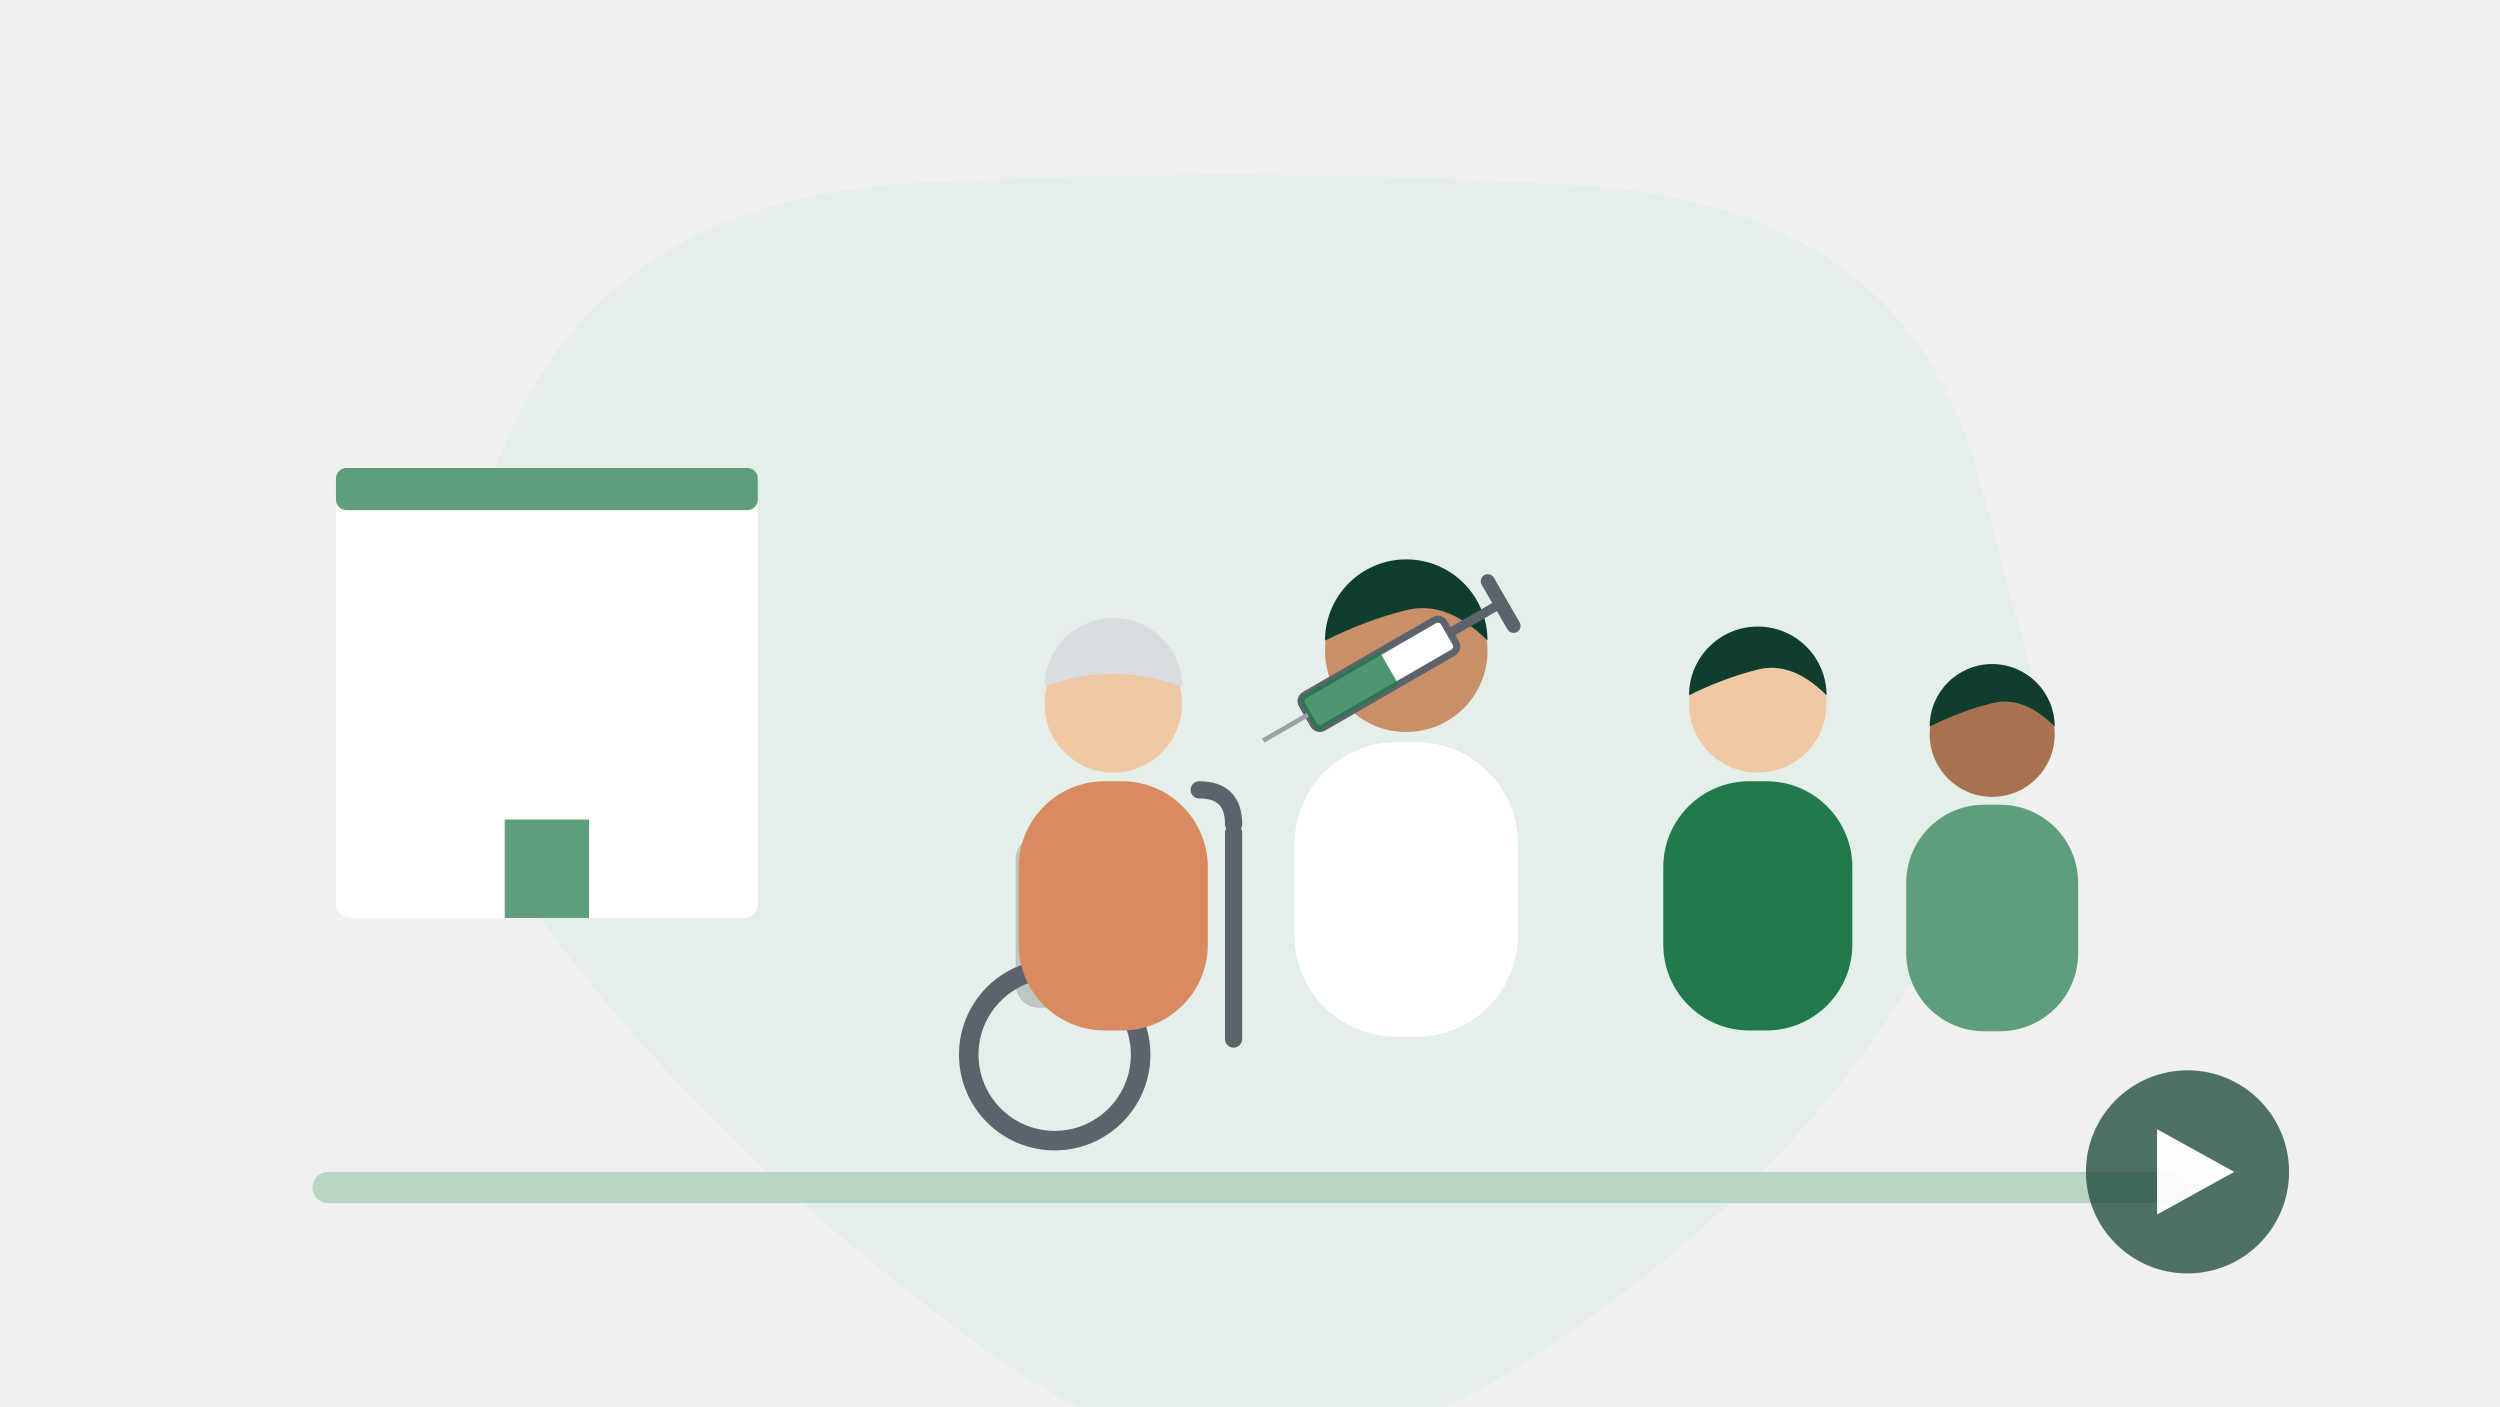
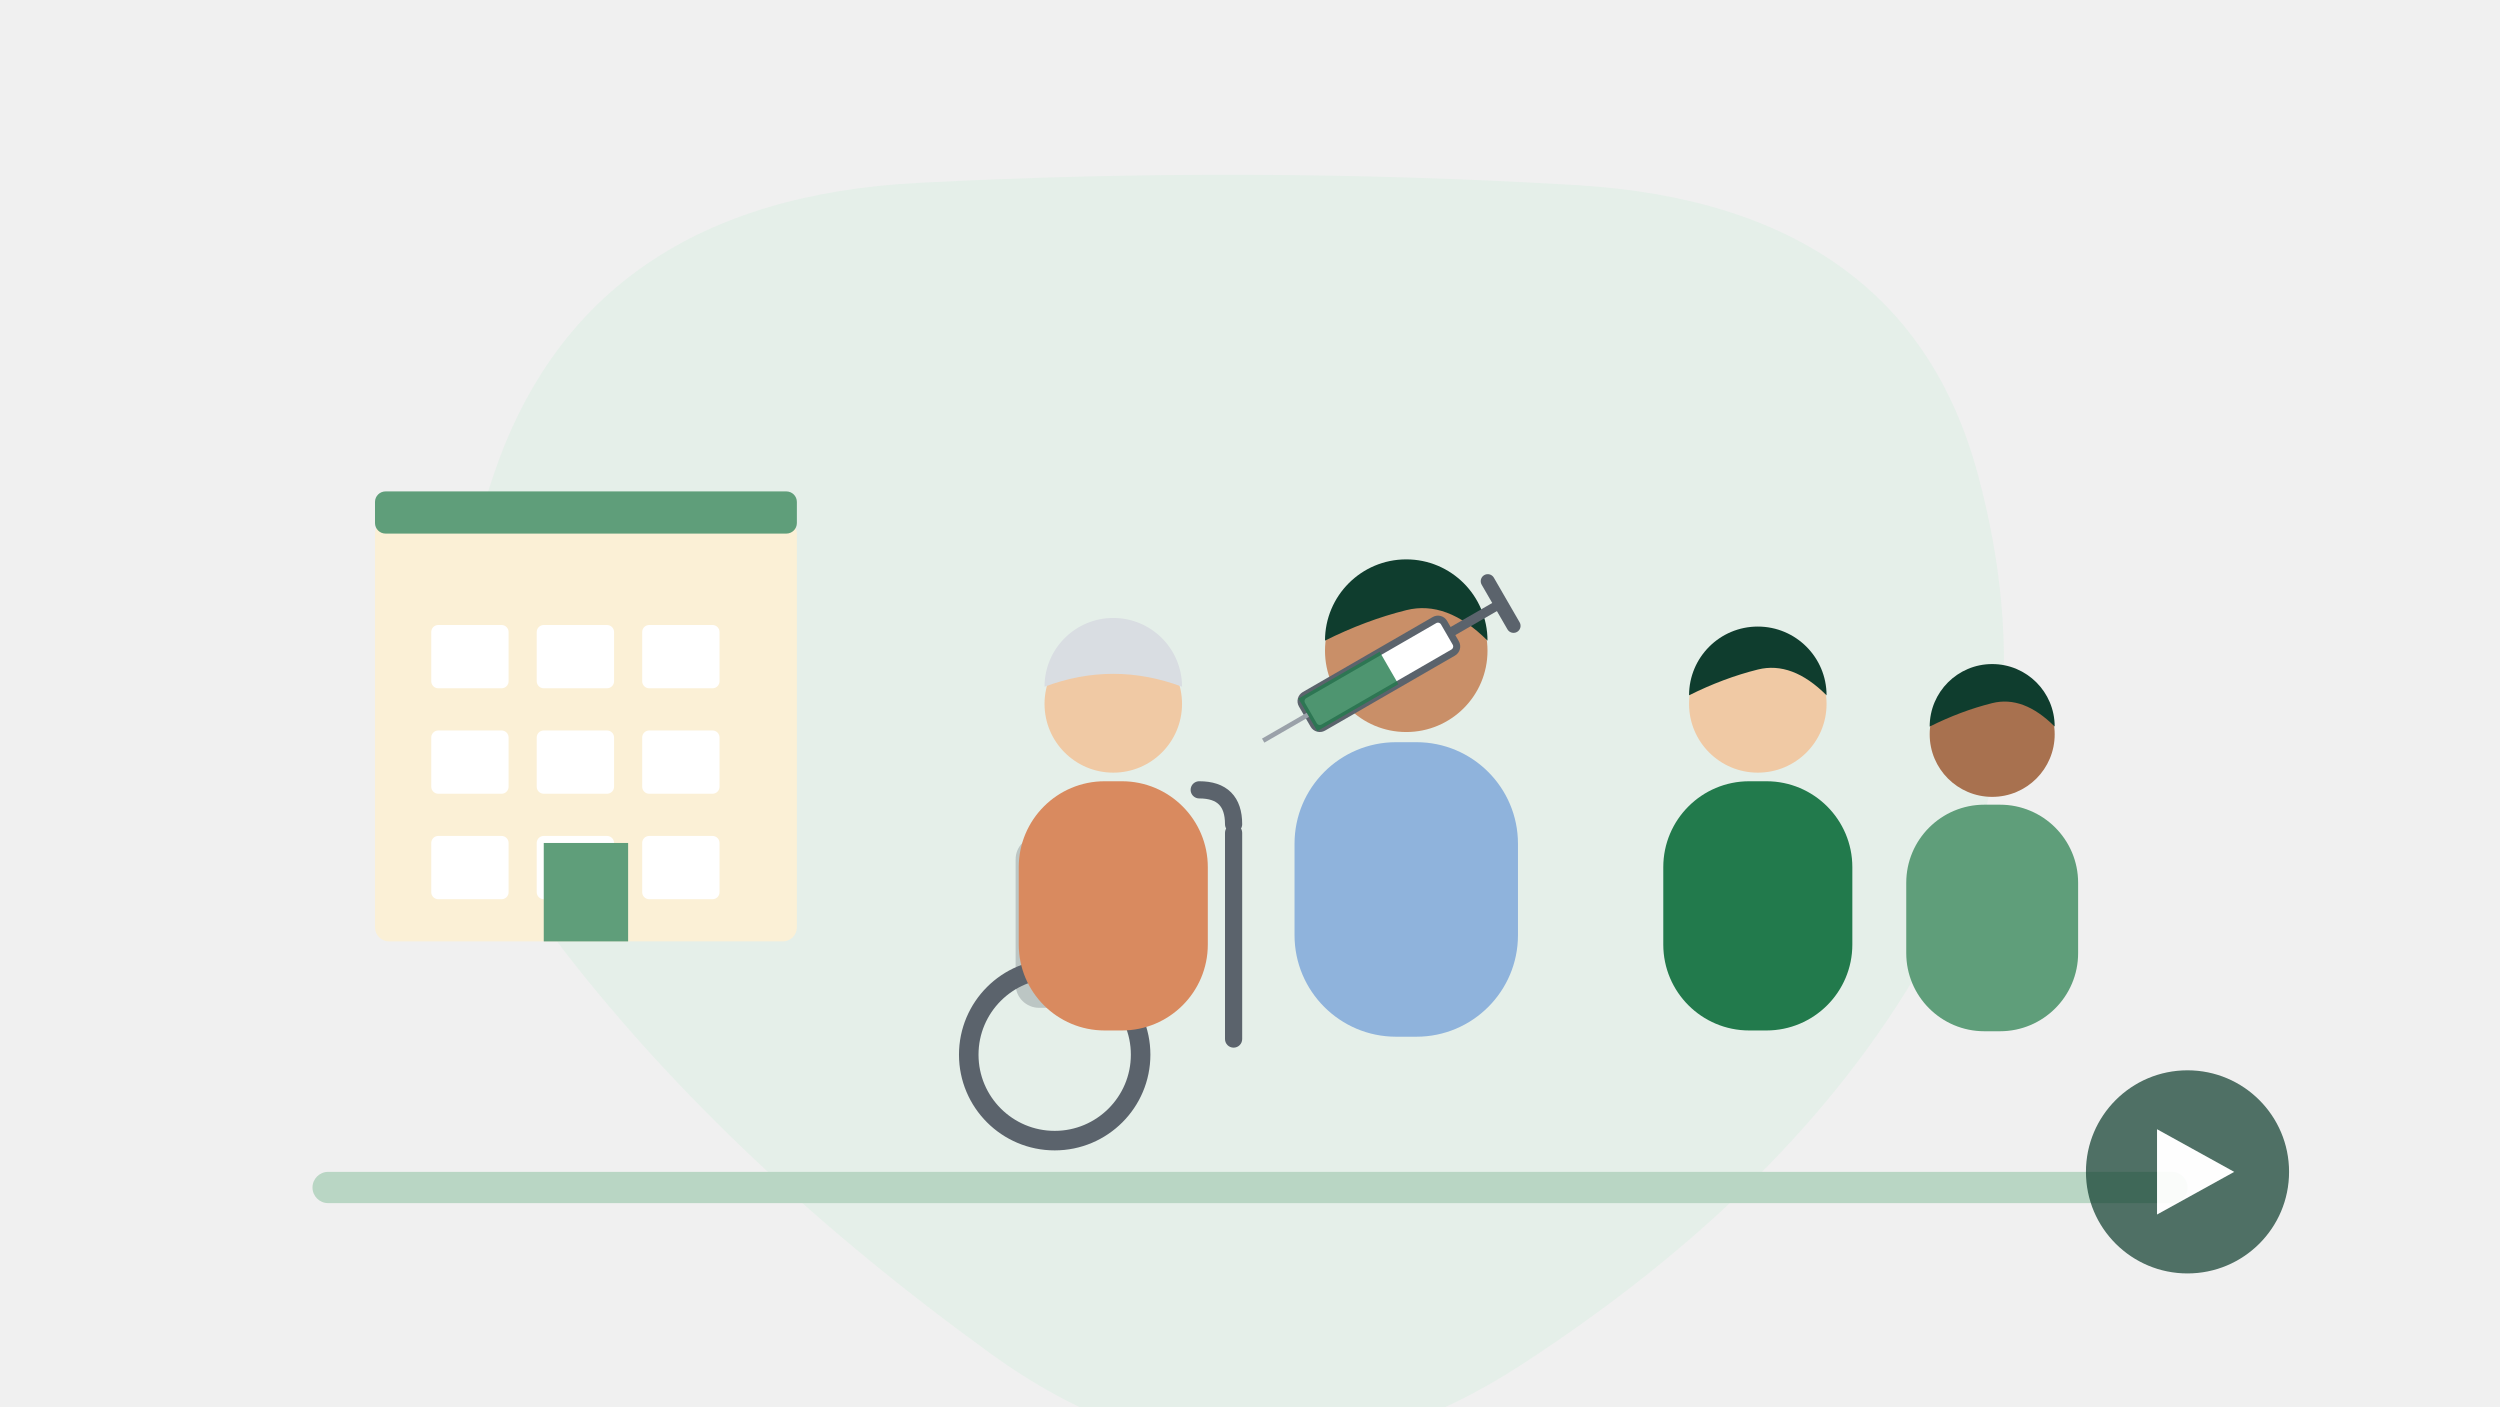
<svg xmlns="http://www.w3.org/2000/svg" viewBox="0 0 640 360" width="640" height="360" role="img" aria-labelledby="t">
-   <path d="M524.9 190 Q524.9 190 492 247 Q459.1 304.1 389.6 349.3 Q320 394.5 253.7 346.6 Q187.5 298.7 145.1 244.3 Q102.6 190 126.7 120.6 Q150.7 51.1 235.3 46.8 Q320 42.4 403.8 47.4 Q487.7 52.5 506.3 121.3 Z" fill="#e5efe9" />
-   <g transform="translate(140 190) scale(0.9)">
-     <rect x="-60" y="-70" width="120" height="120" rx="4" fill="#ffffff" />
+   <path d="M506.3 121.3 Q524.9 190 492 247 Q459.1 304.1 389.6 349.3 Q320 394.5 253.7 346.6 Q187.5 298.7 145.1 244.3 Q102.6 190 126.7 120.6 Q150.7 51.1 235.3 46.8 Q320 42.4 403.8 47.4 Q487.7 52.5 506.3 121.3 Z" fill="#e5efe9" />
+   <g transform="translate(150 196) scale(0.9)">
+     <rect x="-60" y="-70" width="120" height="120" rx="4" fill="#fbf0d6" />
    <rect x="-60" y="-78" width="120" height="12" rx="3" fill="#5f9e7a" />
    <rect x="-44" y="-40" width="22" height="18" rx="2" fill="#ffffff" />
    <rect x="-14" y="-40" width="22" height="18" rx="2" fill="#ffffff" />
    <rect x="16" y="-40" width="22" height="18" rx="2" fill="#ffffff" />
    <rect x="-44" y="-10" width="22" height="18" rx="2" fill="#ffffff" />
    <rect x="-14" y="-10" width="22" height="18" rx="2" fill="#ffffff" />
    <rect x="16" y="-10" width="22" height="18" rx="2" fill="#ffffff" />
    <rect x="-44" y="20" width="22" height="18" rx="2" fill="#ffffff" />
    <rect x="-14" y="20" width="22" height="18" rx="2" fill="#ffffff" />
    <rect x="16" y="20" width="22" height="18" rx="2" fill="#ffffff" />
    <rect x="-12" y="22" width="24" height="28" fill="#5f9e7a" />
  </g>
  <g transform="translate(290 220)">
    <circle cx="-20" cy="50" r="22" fill="none" stroke="#5b636c" stroke-width="5" />
    <rect x="-30" y="-6" width="40" height="44" rx="6" fill="#5b636c" opacity=".3" />
  </g>
  <g transform="translate(285 200) scale(1.1)">
    <rect x="-22" y="0" width="44" height="58" rx="20" fill="#d98a5f" />
    <circle cx="0" cy="-18" r="16" fill="#f0c9a4" />
    <path d="M-16 -22 a16 16 0 0 1 32 0 q-16 -6 -32 0z" fill="#d9dde2" />
    <rect x="26" y="10" width="4" height="52" rx="2" fill="#5b636c" />
    <path d="M28 10 q0 -8 -8 -8" stroke="#5b636c" stroke-width="4" fill="none" stroke-linecap="round" />
  </g>
  <g transform="translate(360 190) scale(1.3)">
-     <rect x="-22" y="0" width="44" height="58" rx="20" fill="#ffffff" />
+     <rect x="-22" y="0" width="44" height="58" rx="20" fill="#8fb3dc" />
    <circle cx="0" cy="-18" r="16" fill="#c98f68" />
    <path d="M-16 -20 a16 16 0 0 1 32 0 q-8 -8 -16 -6 q-8 2 -16 6z" fill="#0f3d2e" />
  </g>
  <g transform="translate(340 180) rotate(60) scale(0.6)">
    <rect x="-8" y="-60" width="16" height="70" rx="3" fill="#ffffff" stroke="#5b636c" stroke-width="3" />
    <rect x="-8" y="-30" width="16" height="40" fill="#227a4c" opacity=".8" />
    <rect x="-2" y="-84" width="4" height="24" fill="#5b636c" />
    <rect x="-14" y="-88" width="28" height="6" rx="3" fill="#5b636c" />
    <rect x="-1" y="10" width="2" height="22" fill="#9aa1a9" />
  </g>
  <g transform="translate(450 200) scale(1.1)">
    <rect x="-22" y="0" width="44" height="58" rx="20" fill="#227a4c" />
    <circle cx="0" cy="-18" r="16" fill="#f0c9a4" />
    <path d="M-16 -20 a16 16 0 0 1 32 0 q-8 -8 -16 -6 q-8 2 -16 6z" fill="#0f3d2e" />
  </g>
  <g transform="translate(510 206) scale(1)">
    <rect x="-22" y="0" width="44" height="58" rx="20" fill="#5f9e7a" />
    <circle cx="0" cy="-18" r="16" fill="#a8714f" />
    <path d="M-16 -20 a16 16 0 0 1 32 0 q-8 -8 -16 -6 q-8 2 -16 6z" fill="#0f3d2e" />
  </g>
  <rect x="80" y="300" width="480" height="8" rx="4" fill="#b9d6c4" />
  <g opacity=".92">
    <circle cx="560" cy="300" r="26" fill="#0f3d2e" opacity=".78" />
    <path d="M552.2 289.08 L571.96 300 L552.2 310.92Z" fill="#ffffff" />
  </g>
</svg>
